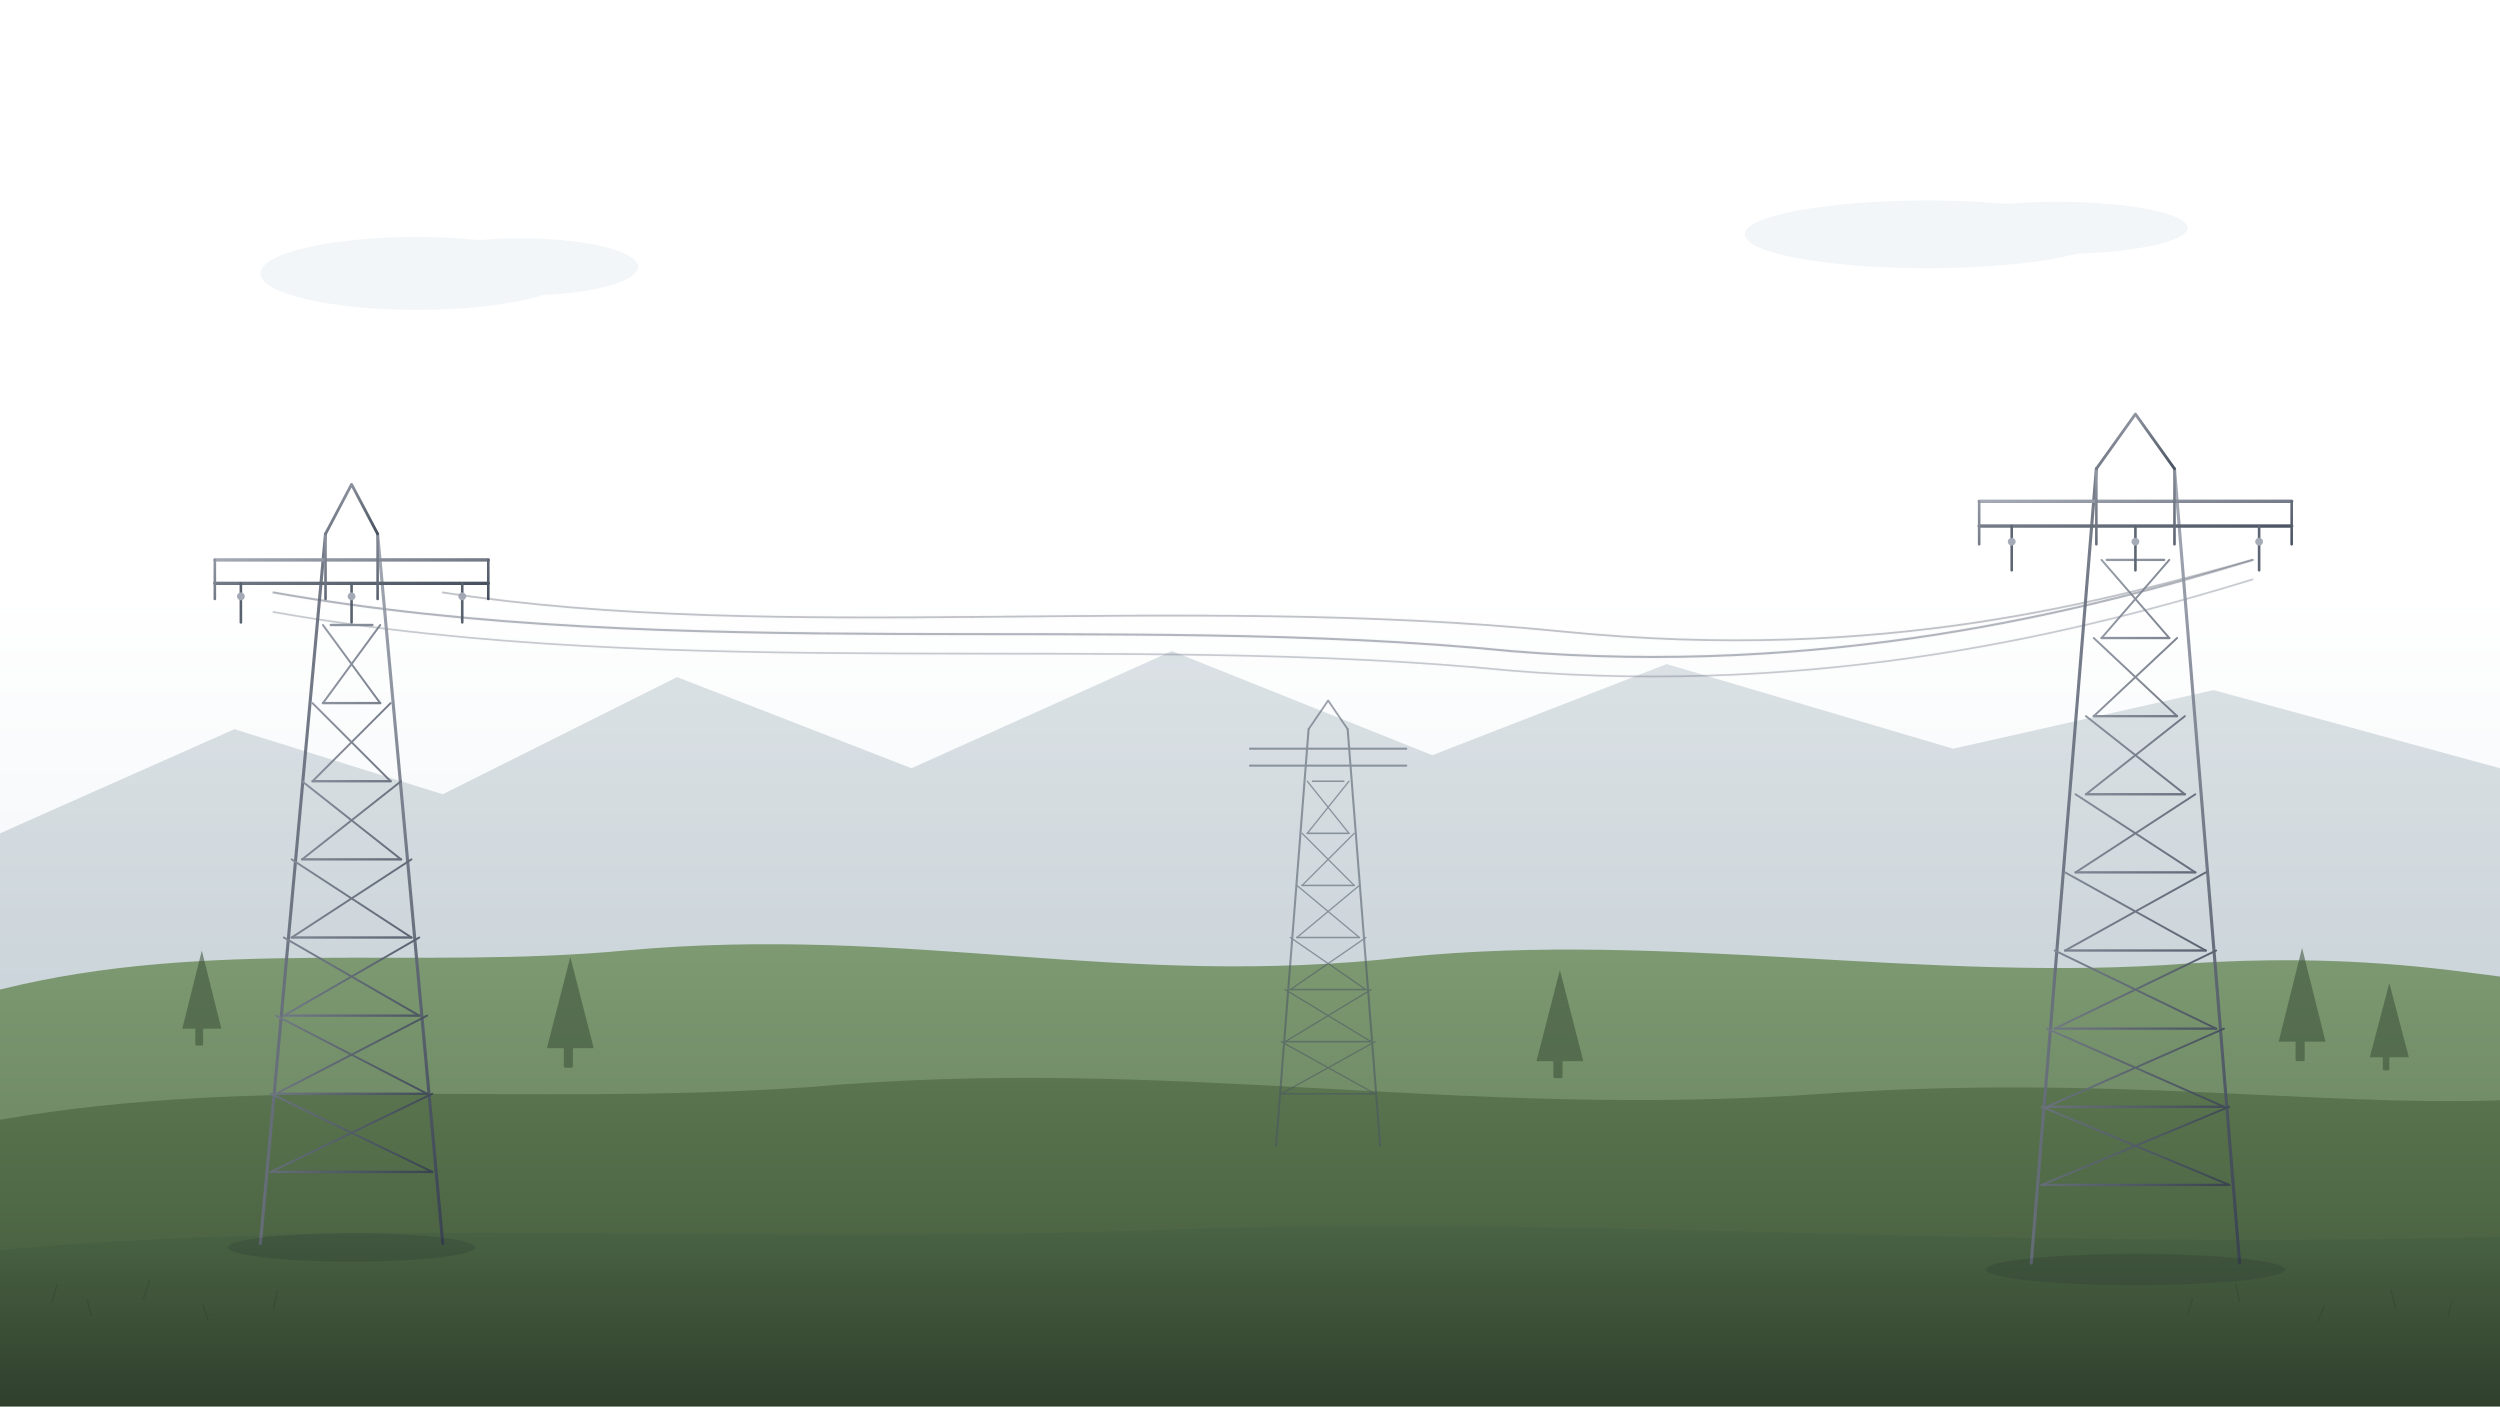
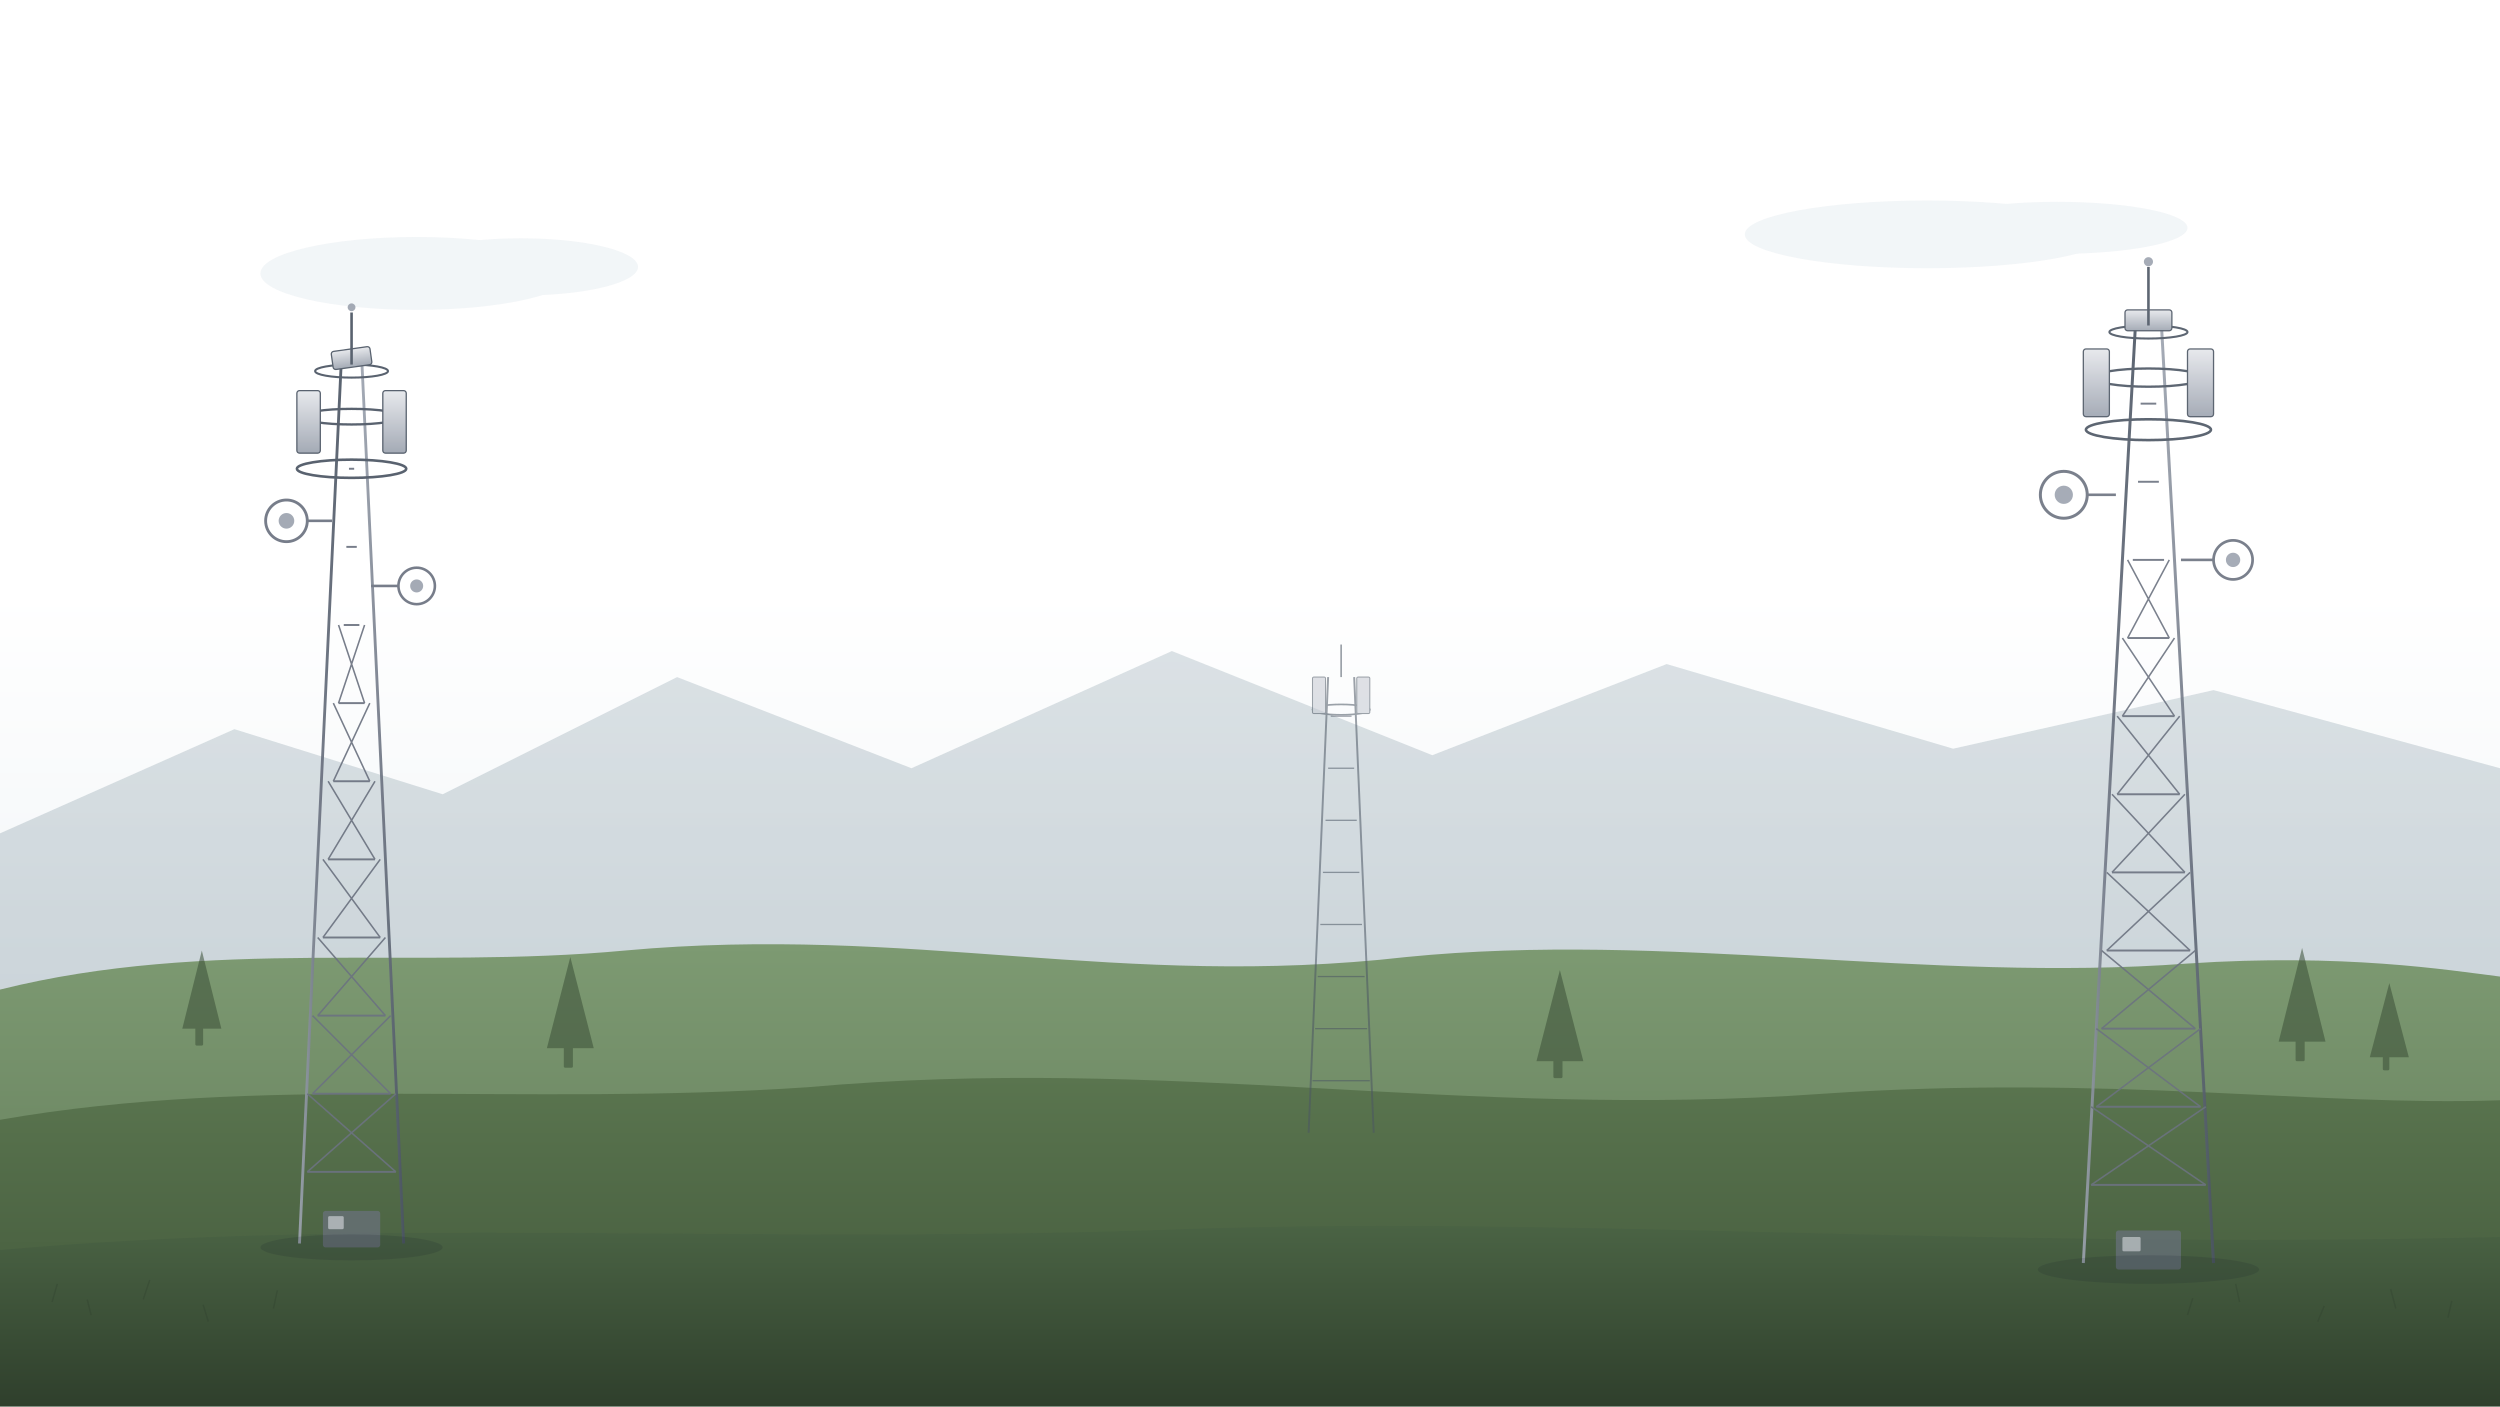
<svg xmlns="http://www.w3.org/2000/svg" width="1920" height="1080" viewBox="0 0 1920 1080">
  <defs>
    <linearGradient id="sky" x1="0" y1="0" x2="0" y2="1">
      <stop offset="0%" stop-color="#ffffff" />
      <stop offset="42%" stop-color="#ffffff" />
      <stop offset="68%" stop-color="#f3f6f8" />
      <stop offset="100%" stop-color="#e4ebef" />
    </linearGradient>
    <linearGradient id="far" x1="0" y1="0" x2="0" y2="1">
      <stop offset="0%" stop-color="#b8c5cc" />
      <stop offset="100%" stop-color="#8fa0a9" />
    </linearGradient>
    <linearGradient id="mid" x1="0" y1="0" x2="0" y2="1">
      <stop offset="0%" stop-color="#7d9a72" />
      <stop offset="100%" stop-color="#5c7454" />
    </linearGradient>
    <linearGradient id="near" x1="0" y1="0" x2="0" y2="1">
      <stop offset="0%" stop-color="#5a754f" />
      <stop offset="100%" stop-color="#3f5438" />
    </linearGradient>
    <linearGradient id="ground" x1="0" y1="0" x2="0" y2="1">
      <stop offset="0%" stop-color="#4a6344" />
      <stop offset="100%" stop-color="#2f3f2c" />
    </linearGradient>
-     <linearGradient id="steel" x1="0" y1="0" x2="1" y2="1">
+     <linearGradient id="mast" x1="0" y1="0" x2="1" y2="0">
      <stop offset="0%" stop-color="#9ca3af" />
-       <stop offset="45%" stop-color="#6b7280" />
-       <stop offset="100%" stop-color="#374151" />
+       <stop offset="50%" stop-color="#6b7280" />
+       <stop offset="100%" stop-color="#4b5563" />
    </linearGradient>
-     <filter id="soft" x="-5%" y="-5%" width="110%" height="110%">
-       <feGaussianBlur stdDeviation="0.6" />
-     </filter>
+     <linearGradient id="panel" x1="0" y1="0" x2="0" y2="1">
+       <stop offset="0%" stop-color="#e5e7eb" />
+       <stop offset="100%" stop-color="#9ca3af" />
+     </linearGradient>
  </defs>
  <rect width="1920" height="1080" fill="url(#sky)" />
  <g fill="#dbe4ea" opacity="0.35">
    <ellipse cx="320" cy="210" rx="120" ry="28" />
    <ellipse cx="400" cy="205" rx="90" ry="22" />
    <ellipse cx="1480" cy="180" rx="140" ry="26" />
    <ellipse cx="1580" cy="175" rx="100" ry="20" />
  </g>
  <path fill="url(#far)" opacity="0.5" d="M0 640 L180 560 L340 610 L520 520 L700 590 L900 500 L1100 580 L1280 510 L1500 575 L1700 530 L1920 590 L1920 1080 L0 1080 Z" />
  <path fill="url(#mid)" d="M0 760 C160 720 320 745 480 730 C700 710 860 760 1080 735 C1280 715 1480 755 1680 740 C1800 732 1880 745 1920 750 L1920 1080 L0 1080 Z" />
  <path fill="url(#near)" d="M0 860 C200 825 400 850 620 835 C900 810 1120 860 1400 840 C1620 825 1780 850 1920 845 L1920 1080 L0 1080 Z" />
  <path fill="url(#ground)" d="M0 960 C280 935 560 955 880 945 C1200 932 1500 960 1920 950 L1920 1080 L0 1080 Z" />
  <g fill="#3a4f36" opacity="0.55">
    <path d="M140 790 L155 730 L170 790 Z" />
    <rect x="150" y="785" width="6" height="18" rx="1" />
    <path d="M420 805 L438 735 L456 805 Z" />
    <rect x="433" y="800" width="7" height="20" rx="1" />
    <path d="M1180 815 L1198 745 L1216 815 Z" />
    <rect x="1193" y="810" width="7" height="18" rx="1" />
    <path d="M1750 800 L1768 728 L1786 800 Z" />
    <rect x="1763" y="795" width="7" height="20" rx="1" />
    <path d="M1820 812 L1835 755 L1850 812 Z" />
    <rect x="1830" y="808" width="5" height="14" rx="1" />
  </g>
  <g stroke="#2a3828" stroke-width="1.2" stroke-opacity="0.25" fill="none">
    <path d="M40 1000 l4 -14 M70 1010 l-3 -12 M110 998 l5 -15 M160 1015 l-4 -13 M210 1005 l3 -14" />
    <path d="M1680 1010 l4 -13 M1720 1000 l-3 -14 M1780 1015 l5 -12 M1840 1005 l-4 -15 M1880 1012 l3 -13" />
  </g>
-   <g fill="none" stroke="#6b7280" stroke-linecap="round" filter="url(#soft)">
-     <path d="M210 455 C520 510 860 470 1160 500 C1400 520 1600 470 1730 430" stroke-width="1.6" stroke-opacity="0.55" />
-     <path d="M210 470 C520 525 860 485 1160 515 C1400 535 1600 485 1730 445" stroke-width="1.3" stroke-opacity="0.4" />
-     <path d="M340 455 C600 495 900 455 1200 485 C1450 510 1620 460 1730 430" stroke-width="1.4" stroke-opacity="0.45" />
+   <g opacity="0.92">
+     <path d="M230 955 L262 280" stroke="url(#mast)" stroke-width="2.2" fill="none" />
+     <path d="M310 955 L278 280" stroke="url(#mast)" stroke-width="2.2" fill="none" />
+     <path d="M236 900 L304 900 M240 840 L300 840 M244 780 L296 780 M248 720 L292 720 M252 660 L288 660 M256 600 L284 600 M260 540 L280 540 M264 480 L276 480 M266 420 L274 420 M268 360 L272 360" stroke="#6b7280" stroke-width="1.5" fill="none" />
+     <path d="M236 900 L304 840 M304 900 L236 840 M240 840 L300 780 M300 840 L240 780 M244 780 L296 720 M296 780 L244 720 M248 720 L292 660 M292 720 L248 660 M252 660 L288 600 M288 660 L252 600 M256 600 L284 540 M284 600 L256 540 M260 540 L280 480 M280 540 L260 480" stroke="#6b7280" stroke-width="1.2" fill="none" />
+     <ellipse cx="270" cy="360" rx="42" ry="7" fill="none" stroke="#4b5563" stroke-width="2" />
+     <ellipse cx="270" cy="320" rx="38" ry="6" fill="none" stroke="#4b5563" stroke-width="1.8" />
+     <ellipse cx="270" cy="285" rx="28" ry="5" fill="none" stroke="#4b5563" stroke-width="1.6" />
+     <rect x="228" y="300" width="18" height="48" rx="2" fill="url(#panel)" stroke="#4b5563" stroke-width="1" />
+     <rect x="294" y="300" width="18" height="48" rx="2" fill="url(#panel)" stroke="#4b5563" stroke-width="1" />
+     <rect x="255" y="268" width="30" height="14" rx="2" fill="url(#panel)" stroke="#4b5563" stroke-width="1" transform="rotate(-8 270 275)" />
+     <ellipse cx="220" cy="400" rx="16" ry="16" fill="none" stroke="#6b7280" stroke-width="2.2" />
+     <ellipse cx="220" cy="400" rx="6" ry="6" fill="#9ca3af" stroke="none" />
+     <path d="M236 400 L255 400" stroke="#6b7280" stroke-width="2" />
+     <ellipse cx="320" cy="450" rx="14" ry="14" fill="none" stroke="#6b7280" stroke-width="2" />
+     <ellipse cx="320" cy="450" rx="5" ry="5" fill="#9ca3af" stroke="none" />
+     <path d="M285 450 L306 450" stroke="#6b7280" stroke-width="2" />
+     <path d="M270 280 L270 240" stroke="#4b5563" stroke-width="2" />
+     <circle cx="270" cy="236" r="3" fill="#9ca3af" />
+     <rect x="248" y="930" width="44" height="28" rx="2" fill="#6b7280" opacity="0.75" />
+     <rect x="252" y="934" width="12" height="10" rx="1" fill="#d1d5db" opacity="0.7" />
  </g>
-   <g stroke="url(#steel)" fill="none" stroke-linecap="round" stroke-linejoin="round" opacity="0.92">
-     <path d="M200 955 L250 410" stroke-width="2.4" />
-     <path d="M340 955 L290 410" stroke-width="2.4" />
-     <path d="M208 900 L332 900 M212 840 L328 840 M218 780 L322 780 M224 720 L316 720 M232 660 L308 660 M240 600 L300 600 M248 540 L292 540 M254 480 L286 480" stroke-width="1.8" />
-     <path d="M208 900 L332 840 M332 900 L208 840 M212 840 L328 780 M328 840 L212 780 M218 780 L322 720 M322 780 L218 720 M224 720 L316 660 M316 720 L224 660 M232 660 L308 600 M308 660 L232 600 M240 600 L300 540 M300 600 L240 540 M248 540 L292 480 M292 540 L248 480" stroke-width="1.5" />
-     <path d="M235 560 L305 560" stroke-width="2" />
-     <path d="M165 430 L375 430 M165 448 L375 448" stroke-width="2.6" />
-     <path d="M165 430 L165 460 M375 430 L375 460 M250 410 L250 460 M290 410 L290 460" stroke-width="2" />
-     <path d="M250 410 L270 372 L290 410" stroke-width="2.2" />
-     <g stroke="#4b5563" stroke-width="2">
-       <path d="M185 448 L185 478" />
-       <circle cx="185" cy="458" r="3" fill="#9ca3af" stroke="none" />
-       <path d="M270 448 L270 478" />
-       <circle cx="270" cy="458" r="3" fill="#9ca3af" stroke="none" />
-       <path d="M355 448 L355 478" />
-       <circle cx="355" cy="458" r="3" fill="#9ca3af" stroke="none" />
-     </g>
+   <ellipse cx="270" cy="958" rx="70" ry="10" fill="#111827" opacity="0.14" />
+   <g opacity="0.55">
+     <path d="M1005 870 L1020 520" stroke="#4b5563" stroke-width="1.5" fill="none" />
+     <path d="M1055 870 L1040 520" stroke="#4b5563" stroke-width="1.5" fill="none" />
+     <path d="M1008 830 L1052 830 M1010 790 L1050 790 M1012 750 L1048 750 M1014 710 L1046 710 M1016 670 L1044 670 M1018 630 L1042 630 M1020 590 L1040 590 M1022 550 L1038 550" stroke="#4b5563" stroke-width="1" fill="none" />
+     <ellipse cx="1030" cy="545" rx="22" ry="4" fill="none" stroke="#4b5563" stroke-width="1.3" />
+     <rect x="1008" y="520" width="10" height="28" rx="1" fill="#c4c9d1" stroke="#4b5563" stroke-width="0.8" />
+     <rect x="1042" y="520" width="10" height="28" rx="1" fill="#c4c9d1" stroke="#4b5563" stroke-width="0.8" />
+     <path d="M1030 520 L1030 495" stroke="#4b5563" stroke-width="1.3" />
  </g>
-   <ellipse cx="270" cy="958" rx="95" ry="11" fill="#111827" opacity="0.14" />
-   <g stroke="#4b5563" fill="none" stroke-linecap="round" stroke-linejoin="round" opacity="0.55">
-     <path d="M980 880 L1005 560" stroke-width="1.6" />
-     <path d="M1060 880 L1035 560" stroke-width="1.6" />
-     <path d="M984 840 L1056 840 M987 800 L1053 800 M991 760 L1049 760 M996 720 L1044 720 M1000 680 L1040 680 M1004 640 L1036 640 M1008 600 L1032 600" stroke-width="1.2" />
-     <path d="M984 840 L1056 800 M1056 840 L984 800 M987 800 L1053 760 M1053 800 L987 760 M991 760 L1049 720 M1049 760 L991 720 M996 720 L1044 680 M1044 720 L996 680 M1000 680 L1040 640 M1040 680 L1000 640 M1004 640 L1036 600 M1036 640 L1004 600" stroke-width="1" />
-     <path d="M960 575 L1080 575 M960 588 L1080 588" stroke-width="1.6" />
-     <path d="M1005 560 L1020 538 L1035 560" stroke-width="1.4" />
+   <g opacity="0.9">
+     <path d="M1600 970 L1640 250" stroke="url(#mast)" stroke-width="2.3" fill="none" />
+     <path d="M1700 970 L1660 250" stroke="url(#mast)" stroke-width="2.3" fill="none" />
+     <path d="M1606 910 L1694 910 M1610 850 L1690 850 M1614 790 L1686 790 M1618 730 L1682 730 M1622 670 L1678 670 M1626 610 L1674 610 M1630 550 L1670 550 M1634 490 L1666 490 M1638 430 L1662 430 M1642 370 L1658 370 M1644 310 L1656 310" stroke="#6b7280" stroke-width="1.5" fill="none" />
+     <path d="M1606 910 L1694 850 M1694 910 L1606 850 M1610 850 L1690 790 M1690 850 L1610 790 M1614 790 L1686 730 M1686 790 L1614 730 M1618 730 L1682 670 M1682 730 L1618 670 M1622 670 L1678 610 M1678 670 L1622 610 M1626 610 L1674 550 M1674 610 L1626 550 M1630 550 L1670 490 M1670 550 L1630 490 M1634 490 L1666 430 M1666 490 L1634 430" stroke="#6b7280" stroke-width="1.2" fill="none" />
+     <ellipse cx="1650" cy="330" rx="48" ry="8" fill="none" stroke="#4b5563" stroke-width="2" />
+     <ellipse cx="1650" cy="290" rx="42" ry="7" fill="none" stroke="#4b5563" stroke-width="1.8" />
+     <ellipse cx="1650" cy="255" rx="30" ry="5" fill="none" stroke="#4b5563" stroke-width="1.6" />
+     <rect x="1600" y="268" width="20" height="52" rx="2" fill="url(#panel)" stroke="#4b5563" stroke-width="1" />
+     <rect x="1680" y="268" width="20" height="52" rx="2" fill="url(#panel)" stroke="#4b5563" stroke-width="1" />
+     <rect x="1632" y="238" width="36" height="16" rx="2" fill="url(#panel)" stroke="#4b5563" stroke-width="1" />
+     <ellipse cx="1585" cy="380" rx="18" ry="18" fill="none" stroke="#6b7280" stroke-width="2.3" />
+     <ellipse cx="1585" cy="380" rx="7" ry="7" fill="#9ca3af" stroke="none" />
+     <path d="M1603 380 L1625 380" stroke="#6b7280" stroke-width="2" />
+     <ellipse cx="1715" cy="430" rx="15" ry="15" fill="none" stroke="#6b7280" stroke-width="2.1" />
+     <ellipse cx="1715" cy="430" rx="5.5" ry="5.5" fill="#9ca3af" stroke="none" />
+     <path d="M1675 430 L1700 430" stroke="#6b7280" stroke-width="2" />
+     <path d="M1650 250 L1650 205" stroke="#4b5563" stroke-width="2" />
+     <circle cx="1650" cy="201" r="3.5" fill="#9ca3af" />
+     <rect x="1625" y="945" width="50" height="30" rx="2" fill="#6b7280" opacity="0.75" />
+     <rect x="1630" y="950" width="14" height="11" rx="1" fill="#d1d5db" opacity="0.7" />
  </g>
-   <g stroke="url(#steel)" fill="none" stroke-linecap="round" stroke-linejoin="round" opacity="0.9">
-     <path d="M1560 970 L1610 360" stroke-width="2.4" />
-     <path d="M1720 970 L1670 360" stroke-width="2.4" />
-     <path d="M1568 910 L1712 910 M1572 850 L1708 850 M1578 790 L1702 790 M1586 730 L1694 730 M1594 670 L1686 670 M1602 610 L1678 610 M1608 550 L1672 550 M1614 490 L1666 490 M1618 430 L1662 430" stroke-width="1.8" />
-     <path d="M1568 910 L1712 850 M1712 910 L1568 850 M1572 850 L1708 790 M1708 850 L1572 790 M1578 790 L1702 730 M1702 790 L1578 730 M1586 730 L1694 670 M1694 730 L1586 670 M1594 670 L1686 610 M1686 670 L1594 610 M1602 610 L1678 550 M1678 610 L1602 550 M1608 550 L1672 490 M1672 550 L1608 490 M1614 490 L1666 430 M1666 490 L1614 430" stroke-width="1.5" />
-     <path d="M1595 520 L1685 520" stroke-width="2" />
-     <path d="M1520 385 L1760 385 M1520 404 L1760 404" stroke-width="2.6" />
-     <path d="M1520 385 L1520 418 M1760 385 L1760 418 M1610 360 L1610 418 M1670 360 L1670 418" stroke-width="2" />
-     <path d="M1610 360 L1640 318 L1670 360" stroke-width="2.2" />
-     <g stroke="#4b5563" stroke-width="2">
-       <path d="M1545 404 L1545 438" />
-       <circle cx="1545" cy="416" r="3" fill="#9ca3af" stroke="none" />
-       <path d="M1640 404 L1640 438" />
-       <circle cx="1640" cy="416" r="3" fill="#9ca3af" stroke="none" />
-       <path d="M1735 404 L1735 438" />
-       <circle cx="1735" cy="416" r="3" fill="#9ca3af" stroke="none" />
-     </g>
-   </g>
-   <ellipse cx="1640" cy="975" rx="115" ry="12" fill="#111827" opacity="0.14" />
+   <ellipse cx="1650" cy="975" rx="85" ry="11" fill="#111827" opacity="0.14" />
</svg>
